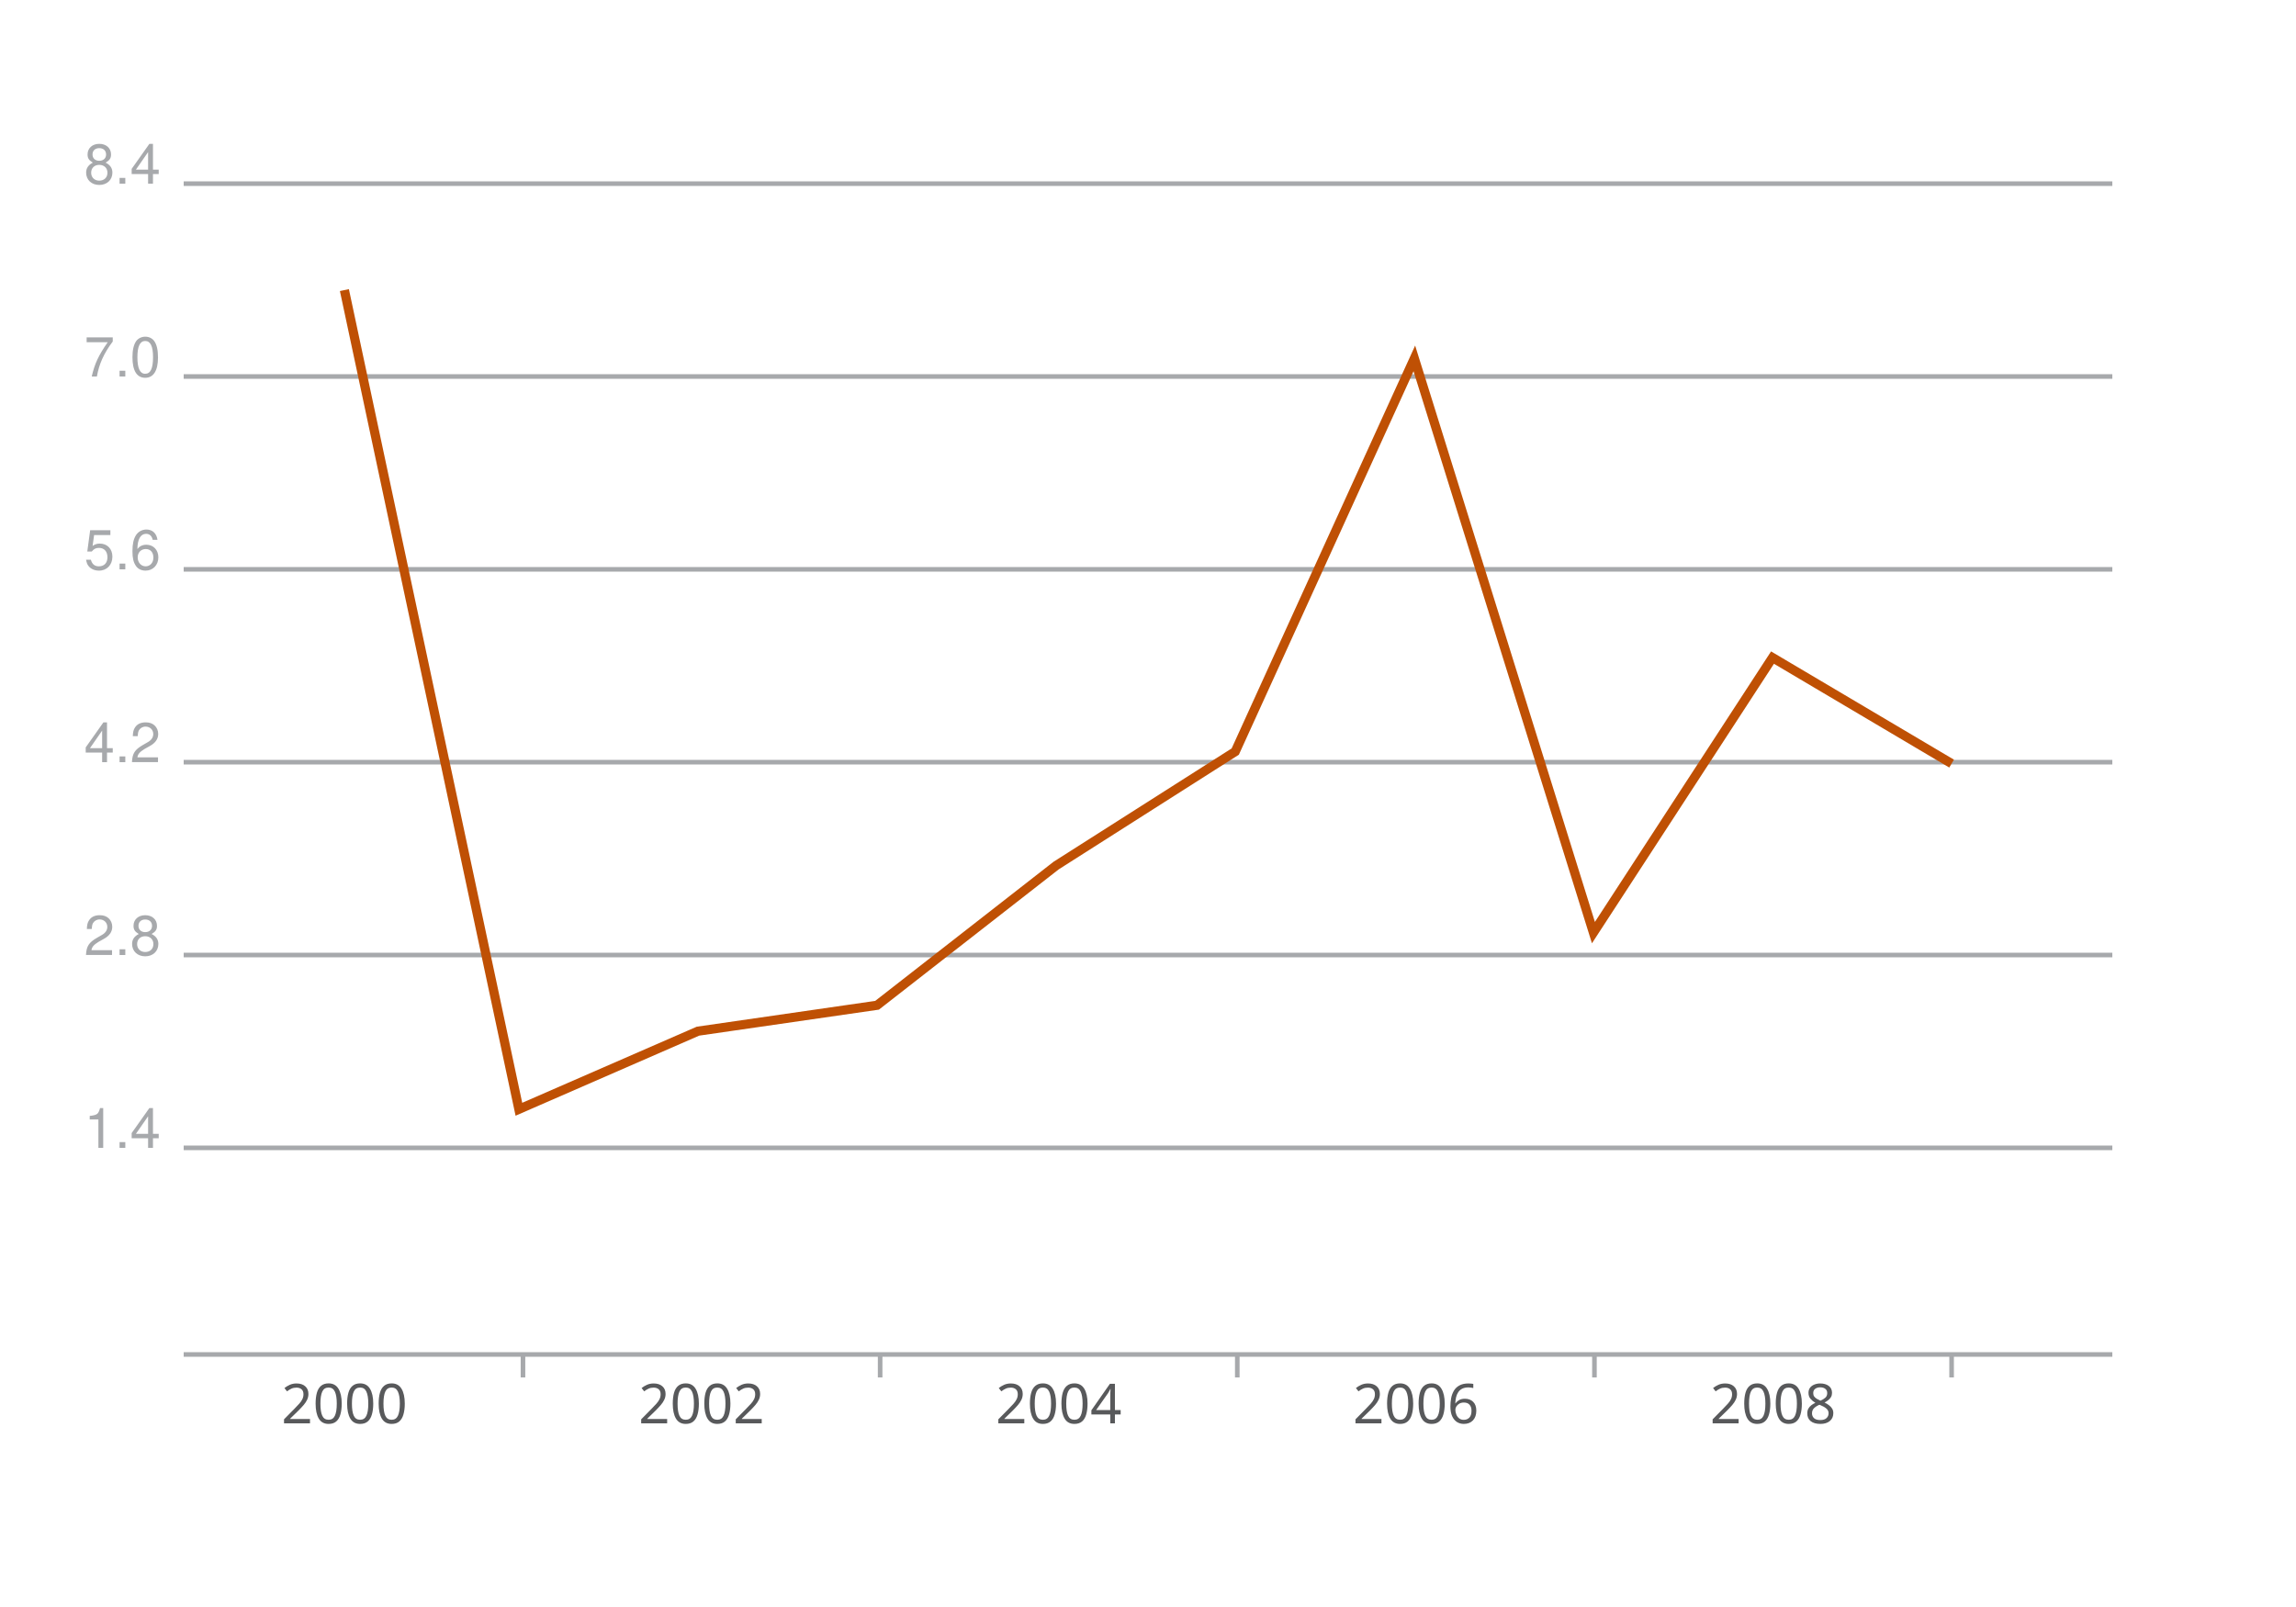
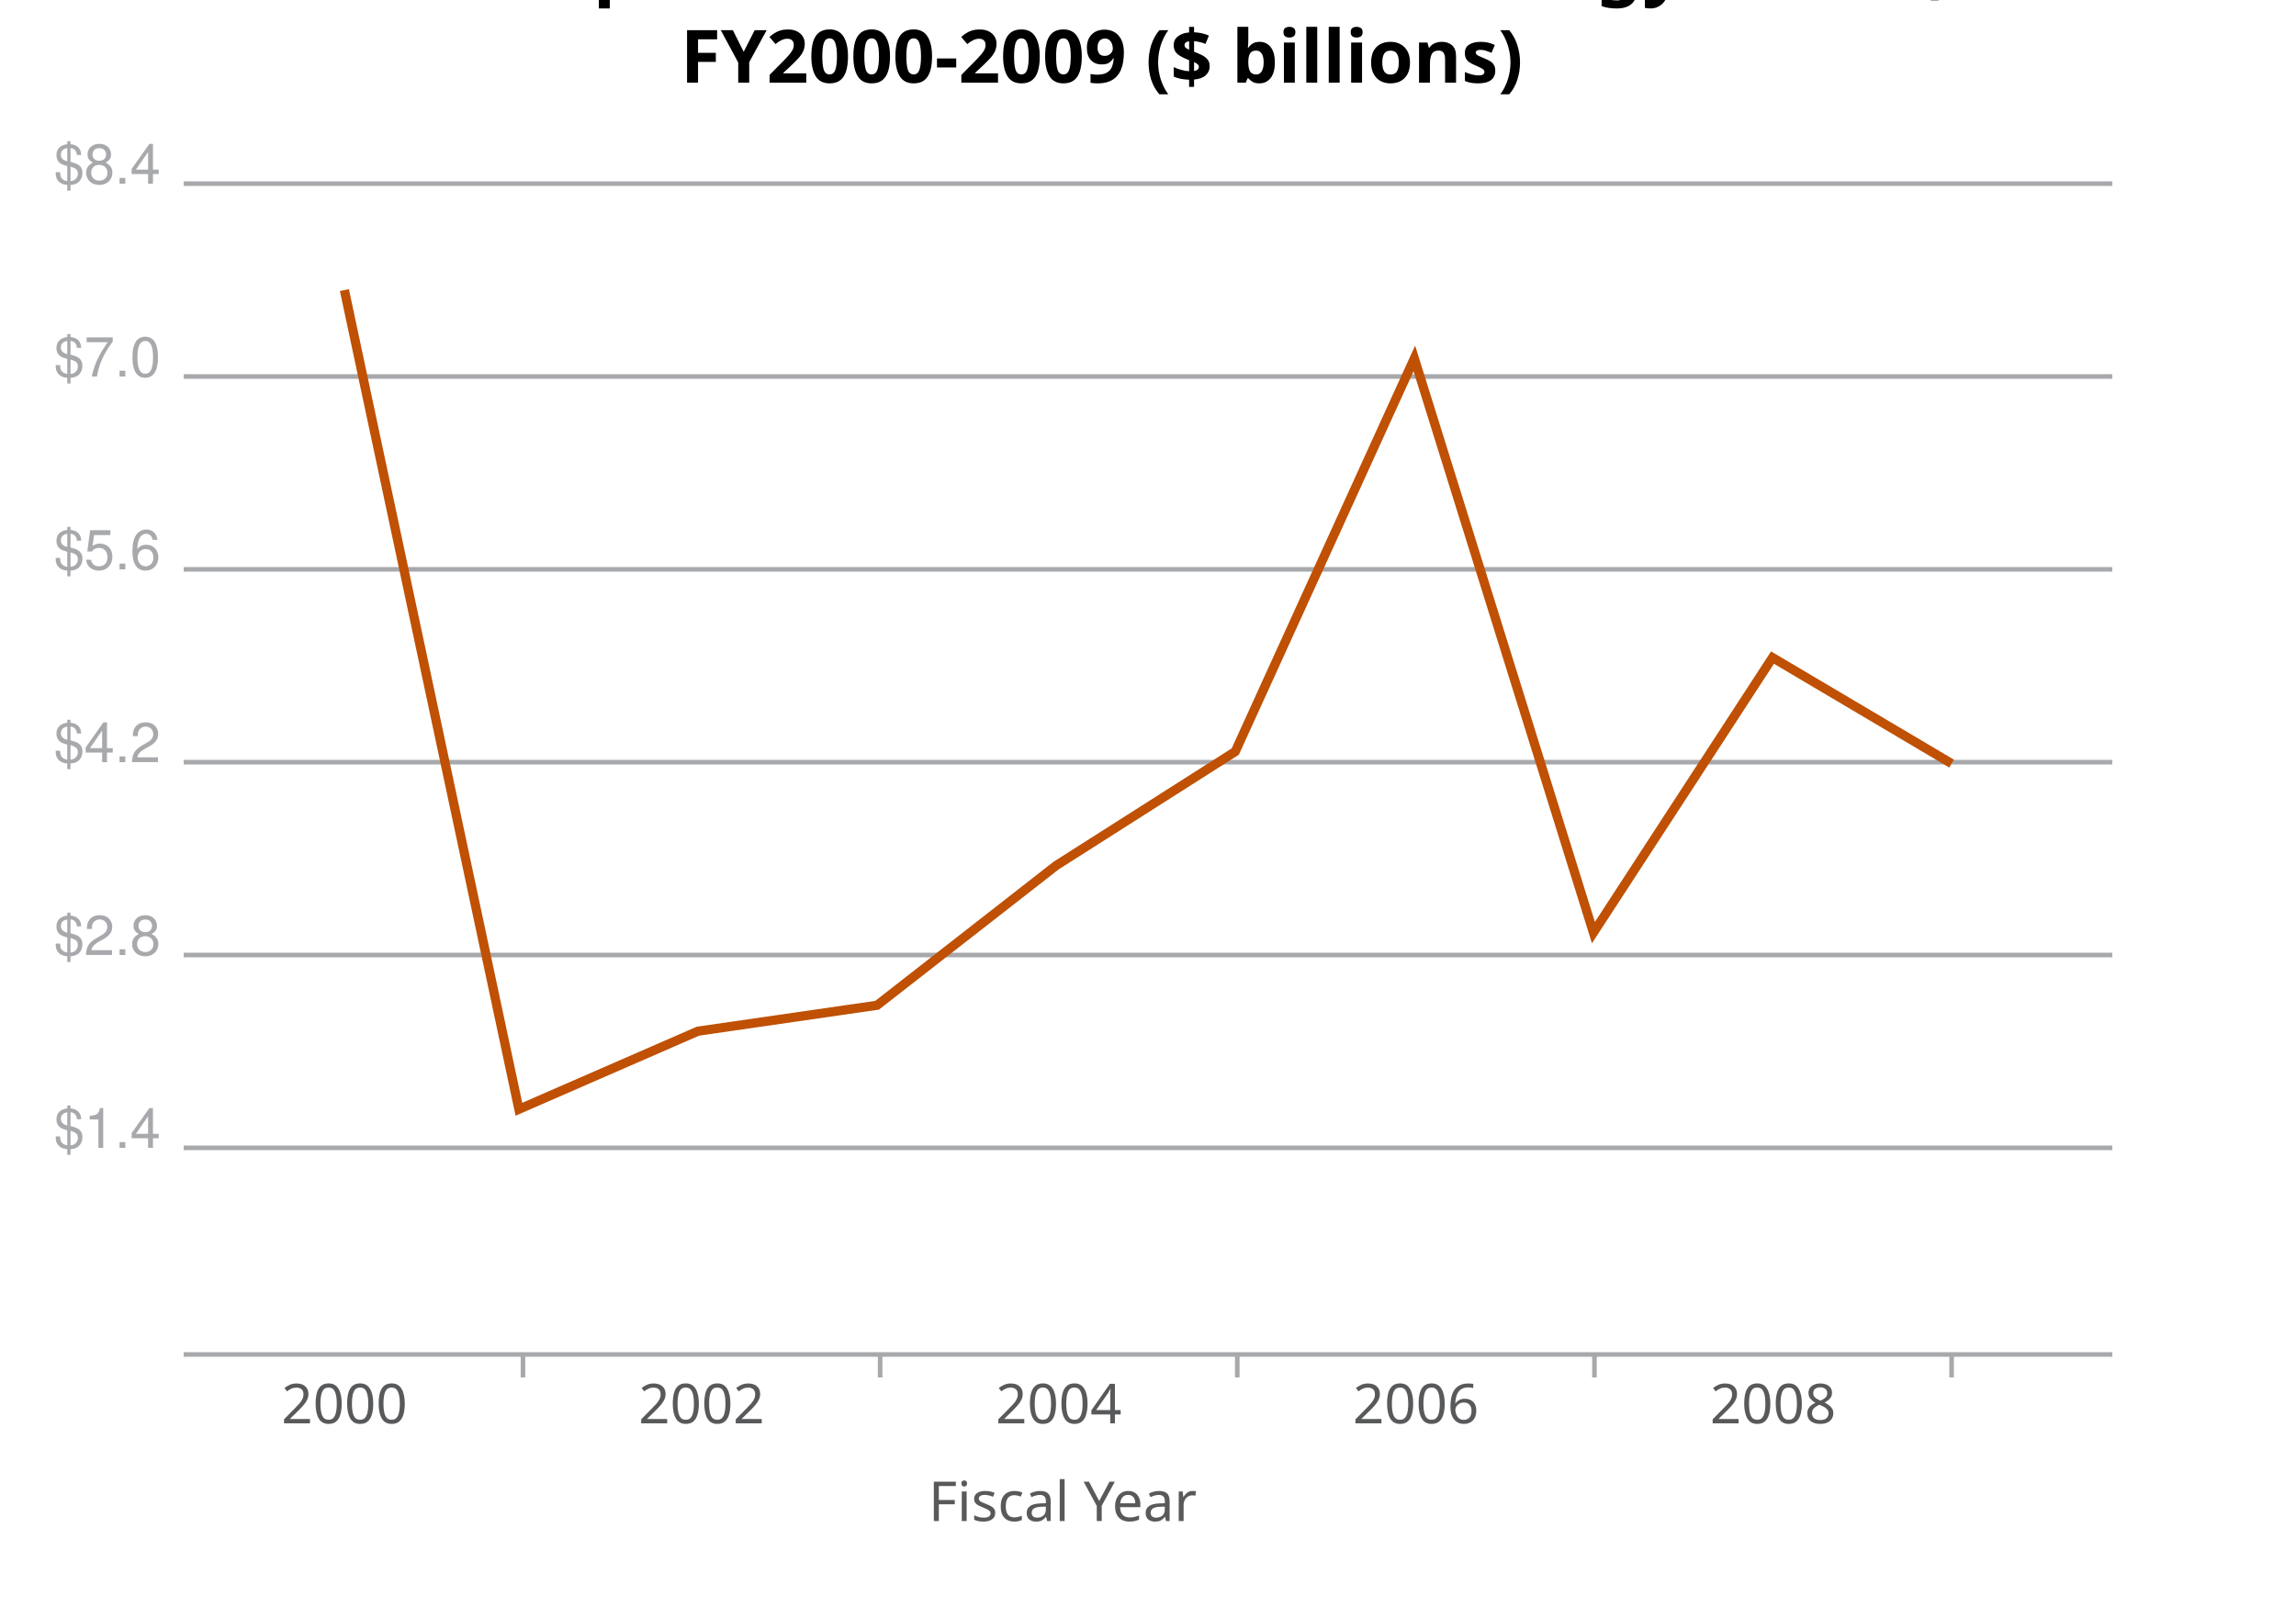
- <svg xmlns="http://www.w3.org/2000/svg" height="350" version="1.1" width="500">
-   <style type="text/css">
+ <svg xmlns="http://www.w3.org/2000/svg" height="350" version="1.1" width="500" id="svg2">
+   <defs id="defs71">
+     </defs>
+   <style type="text/css" id="style4">
		

.x-axis-path, .y-gridline, .x-notch { fill:none; stroke: #a7a9ac; stroke-width:1; }



.y-gridline { stroke-width: 1; }

.y-axis-path, .y-axis-path2, .x-notch-left, .x-notch-right { display: none;}



.x-axis-label, .data-point-label {font-size: 12px; font-weight:normal; font-family: sans-serif; fill: #58595b; text-anchor:middle;}

.y-axis-label {font-size: 12px; font-family: helvetica; fill: #a7a9ac; text-anchor:end;}



.series-1-line { fill: none; stroke: #bf5004; stroke-width:2; }



.series-2-line { fill: none; stroke: #336699; stroke-width: 2;}

	</style>
-   <rect fill="white" height="350" width="500" x="0" y="0" />
+   <rect fill="white" height="350" width="500" x="0" y="0" id="rect6" />
  <g id="grid" transform="translate(40, 40)">
    <g class="x-axis" id="x_axis">
-       <path class="x-axis-path" d="M 0 255 L 420 255" />
-       <path class="x-notch-left" d="M 0 255, L 0 265" />
-       <path class="x-notch-right" d="M 420 255, L 420 265" />
+       <path class="x-axis-path" d="M 0 255 L 420 255" id="path10" />
+       <path class="x-notch-left" d="M 0 255, L 0 265" id="path12" />
+       <path class="x-notch-right" d="M 420 255, L 420 265" id="path14" />
    </g>
    <g class="y-axis" id="y_axis">
-       <path class="y-axis-path" d="M 0 255 L 0 0" />
-       <path class="y-axis-path-2" d="M 420 255 L 420 0" />
-       <path class="y-gridline" d="M 0 0 L 420 0" />
-       <text class="y-axis-label" x="-5" y="0">
- 				8.4
- 			</text>
-       <path class="y-gridline" d="M 0 42 L 420 42" />
-       <text class="y-axis-label" x="-5" y="42">
- 				7.0
- 			</text>
-       <path class="y-gridline" d="M 0 84 L 420 84" />
-       <text class="y-axis-label" x="-5" y="84">
- 				5.6
- 			</text>
-       <path class="y-gridline" d="M 0 126 L 420 126" />
-       <text class="y-axis-label" x="-5" y="126">
- 				4.2
- 			</text>
-       <path class="y-gridline" d="M 0 168 L 420 168" />
-       <text class="y-axis-label" x="-5" y="168">
- 				2.8
- 			</text>
-       <path class="y-gridline" d="M 0 210 L 420 210" />
-       <text class="y-axis-label" x="-5" y="210">
- 				1.4
- 			</text>
+       <path class="y-axis-path" d="M 0 255 L 0 0" id="path17" />
+       <path class="y-axis-path-2" d="M 420 255 L 420 0" id="path19" />
+       <path class="y-gridline" d="M 0 0 L 420 0" id="path21" />
+       <text class="y-axis-label" x="-5" y="0" id="text23" style="font-size:12px;text-anchor:end;fill:#a7a9ac;font-family:helvetica">$8.4</text>
+       <path class="y-gridline" d="M 0 42 L 420 42" id="path25" />
+       <text class="y-axis-label" x="-5" y="42" id="text27" style="font-size:12px;text-anchor:end;fill:#a7a9ac;font-family:helvetica">$7.0</text>
+       <path class="y-gridline" d="M 0 84 L 420 84" id="path29" />
+       <text class="y-axis-label" x="-5" y="84" id="text31" style="font-size:12px;text-anchor:end;fill:#a7a9ac;font-family:helvetica">$5.6</text>
+       <path class="y-gridline" d="M 0 126 L 420 126" id="path33" />
+       <text class="y-axis-label" x="-5" y="126" id="text35" style="font-size:12px;text-anchor:end;fill:#a7a9ac;font-family:helvetica">$4.2</text>
+       <path class="y-gridline" d="M 0 168 L 420 168" id="path37" />
+       <text class="y-axis-label" x="-5" y="168" id="text39" style="font-size:12px;text-anchor:end;fill:#a7a9ac;font-family:helvetica">$2.8</text>
+       <path class="y-gridline" d="M 0 210 L 420 210" id="path41" />
+       <text class="y-axis-label" x="-5" y="210" id="text43" style="font-size:12px;text-anchor:end;fill:#a7a9ac;font-family:helvetica">$1.4</text>
    </g>
-     <g>
-       <path class="series-1-line" d="M 35 23.182 L 73 201.594 L 112 184.585 L 151 178.944 L 190 148.513 L 229 123.69 L 268 38.061 L 307 163.122 L 346 103.22 L 385 126.308" />
+     <g id="g45">
+       <path class="series-1-line" d="M 35 23.182 L 73 201.594 L 112 184.585 L 151 178.944 L 190 148.513 L 229 123.69 L 268 38.061 L 307 163.122 L 346 103.22 L 385 126.308" id="path47" />
    </g>
-     <text class="x-axis-label" x="35.0" y="270">
+     <text class="x-axis-label" x="35.0" y="270" id="text49">
			2000
		</text>
-     <path class="x-notch" d="M 73.889 255 L 73.889 260" />
-     <text class="x-axis-label" x="112.778" y="270">
+     <path class="x-notch" d="M 73.889 255 L 73.889 260" id="path51" />
+     <text class="x-axis-label" x="112.778" y="270" id="text53">
			2002
		</text>
-     <path class="x-notch" d="M 151.667 255 L 151.667 260" />
-     <text class="x-axis-label" x="190.556" y="270">
+     <path class="x-notch" d="M 151.667 255 L 151.667 260" id="path55" />
+     <text class="x-axis-label" x="190.556" y="270" id="text57">
			2004
		</text>
-     <path class="x-notch" d="M 229.444 255 L 229.444 260" />
-     <text class="x-axis-label" x="268.333" y="270">
+     <path class="x-notch" d="M 229.444 255 L 229.444 260" id="path59" />
+     <text class="x-axis-label" x="268.333" y="270" id="text61">
			2006
		</text>
-     <path class="x-notch" d="M 307.222 255 L 307.222 260" />
-     <text class="x-axis-label" x="346.111" y="270">
+     <path class="x-notch" d="M 307.222 255 L 307.222 260" id="path63" />
+     <text class="x-axis-label" x="346.111" y="270" id="text65">
			2008
		</text>
-     <path class="x-notch" d="M 385.0 255 L 385.0 260" />
+     <path class="x-notch" d="M 385.0 255 L 385.0 260" id="path67" />
  </g>
+   <text xml:space="preserve" style="font-size:16px;font-style:normal;font-weight:normal;fill:#000000;fill-opacity:1;stroke:none;font-family:Bitstream Vera Sans" x="252.636" y="-2" id="text2881">
+     <tspan id="tspan2883" x="255.417" y="-2" style="font-style:normal;font-variant:normal;font-weight:bold;font-stretch:normal;text-align:center;text-anchor:middle;font-family:Sans;-inkscape-font-specification:Sans Bold">Non-competed Contracts in the Energy Sector, </tspan>
+     <tspan x="252.636" y="18" style="font-style:normal;font-variant:normal;font-weight:bold;font-stretch:normal;text-align:center;text-anchor:middle;font-family:Sans;-inkscape-font-specification:Sans Bold" id="tspan2887">FY2000-2009 ($ billions)</tspan>
+     <tspan x="252.636" y="38" style="font-style:normal;font-variant:normal;font-weight:bold;font-stretch:normal;font-family:Sans;-inkscape-font-specification:Sans Bold" id="tspan2885" />
+   </text>
+   <text class="x-axis-label" x="231.417" y="331.274" id="text3094-8" style="font-size:12px;font-weight:normal;text-anchor:middle;fill:#58595b;font-family:sans-serif">Fiscal Year</text>
</svg>
